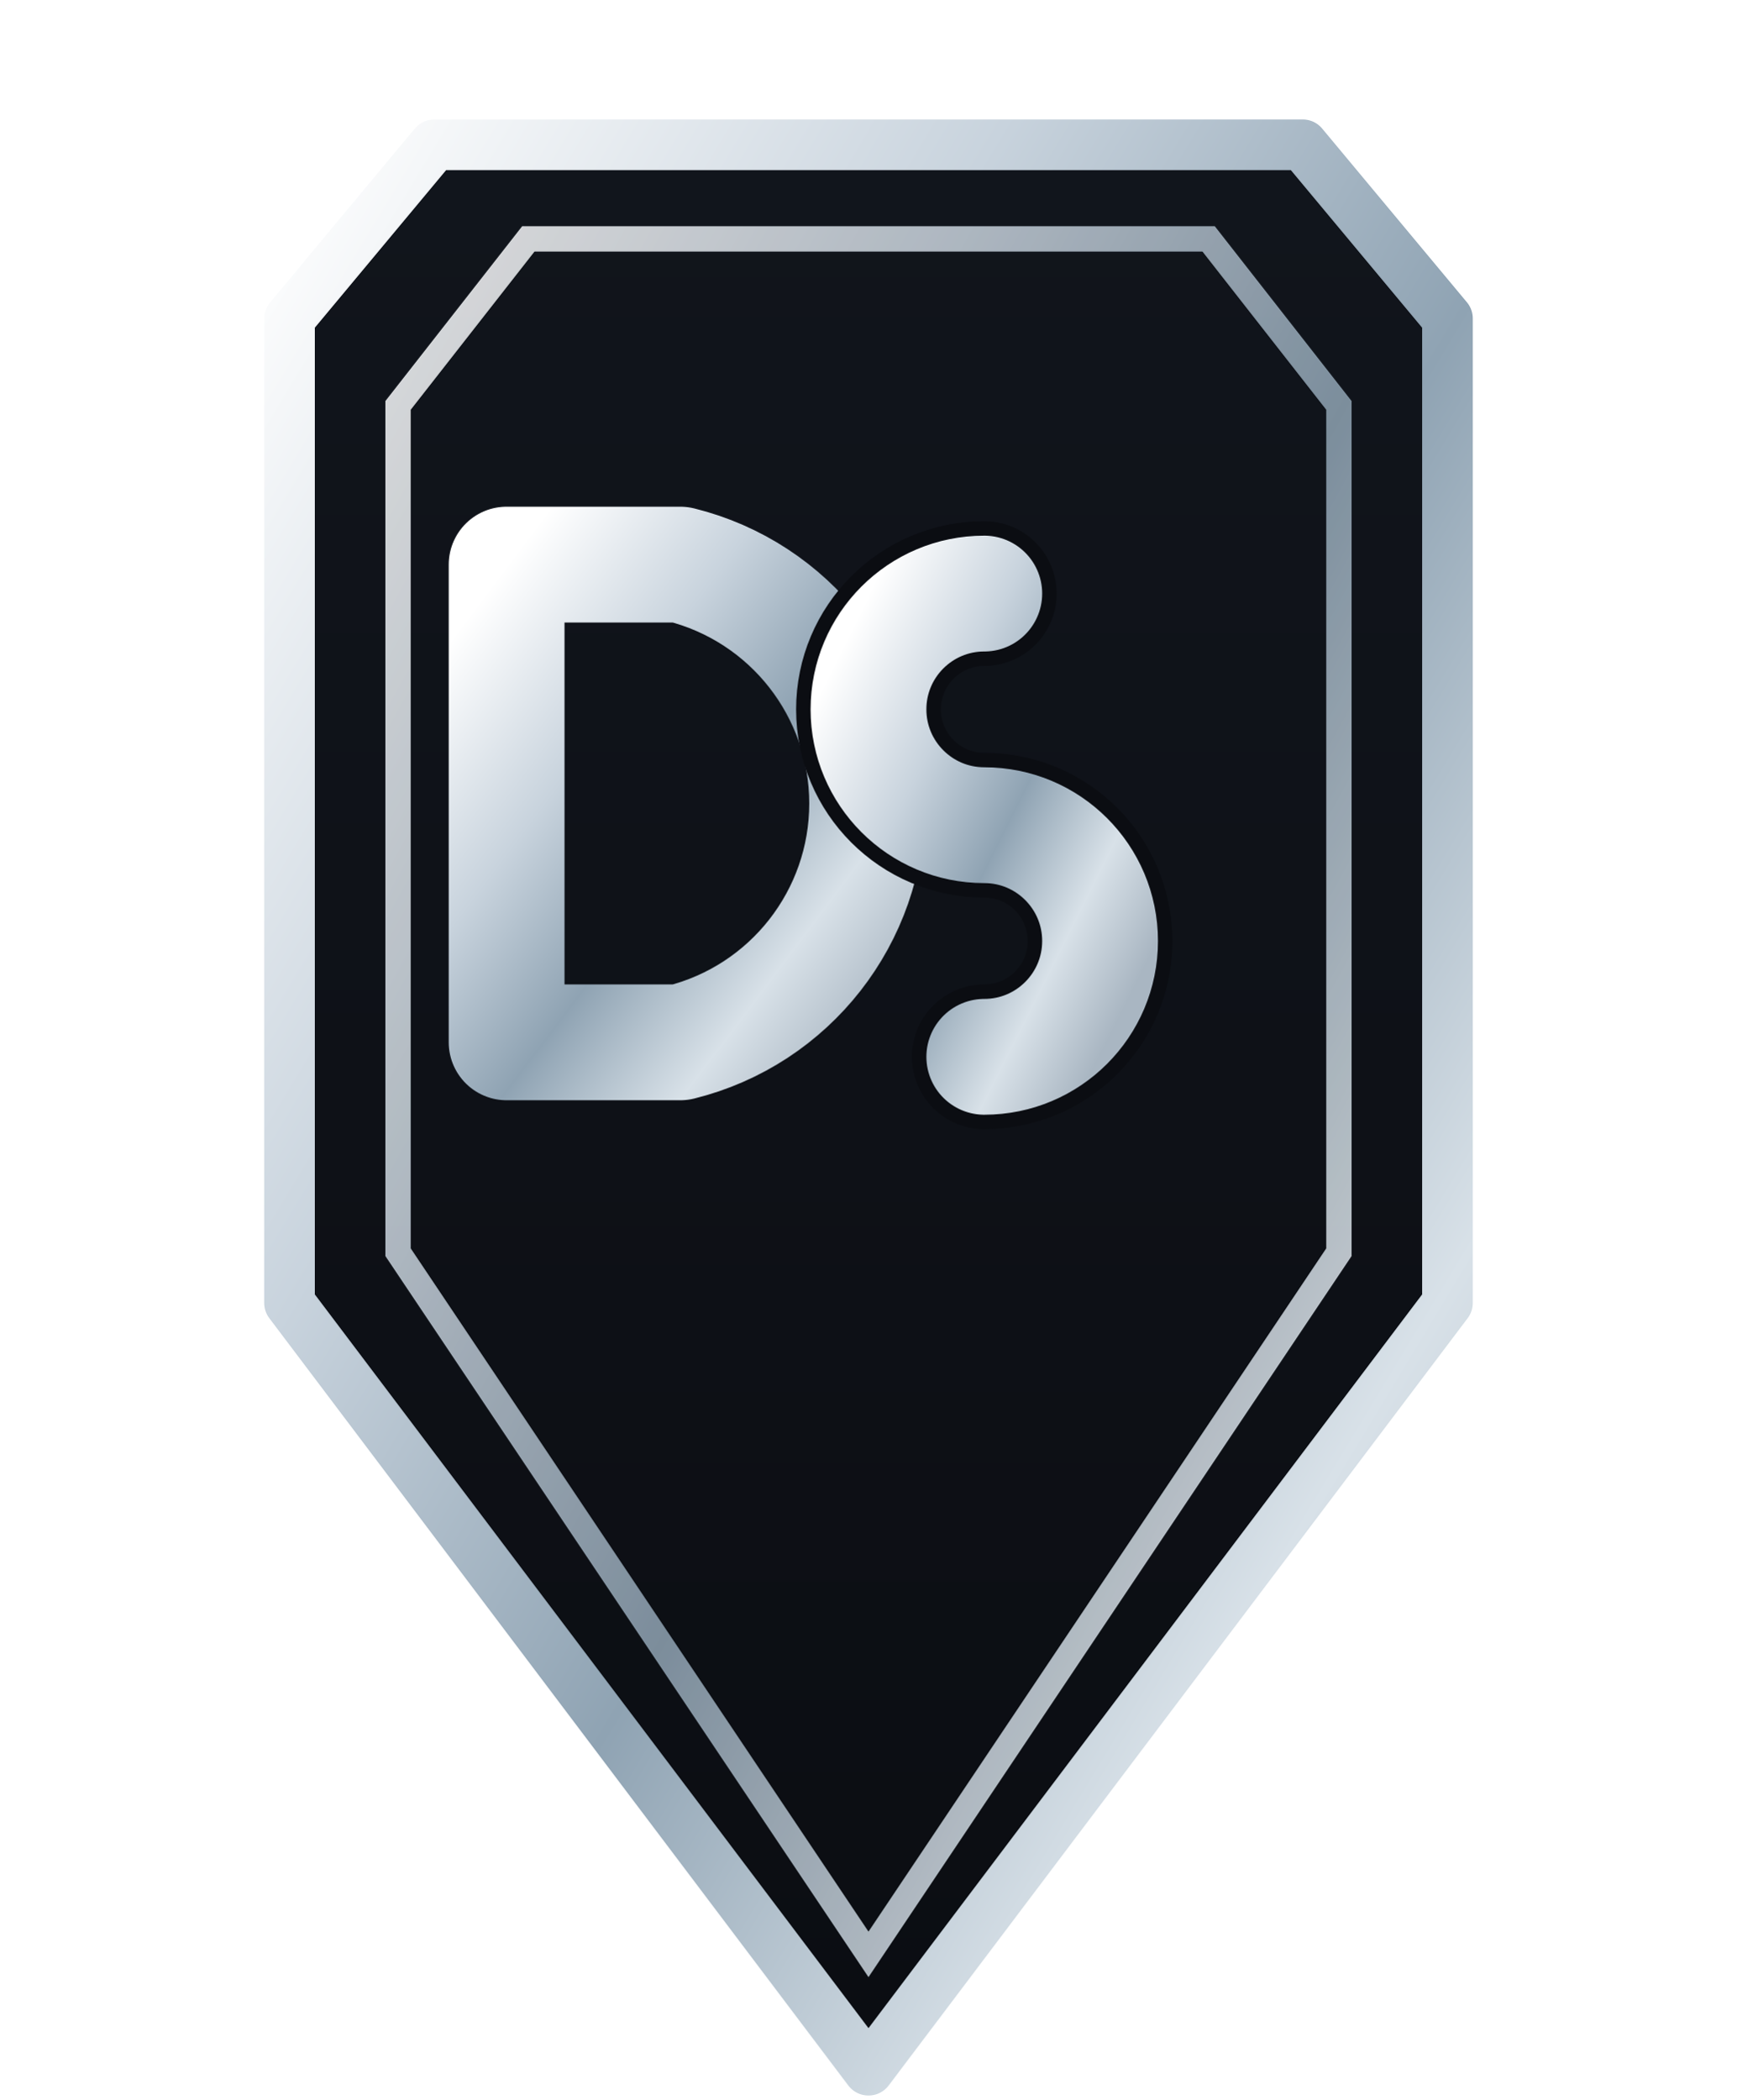
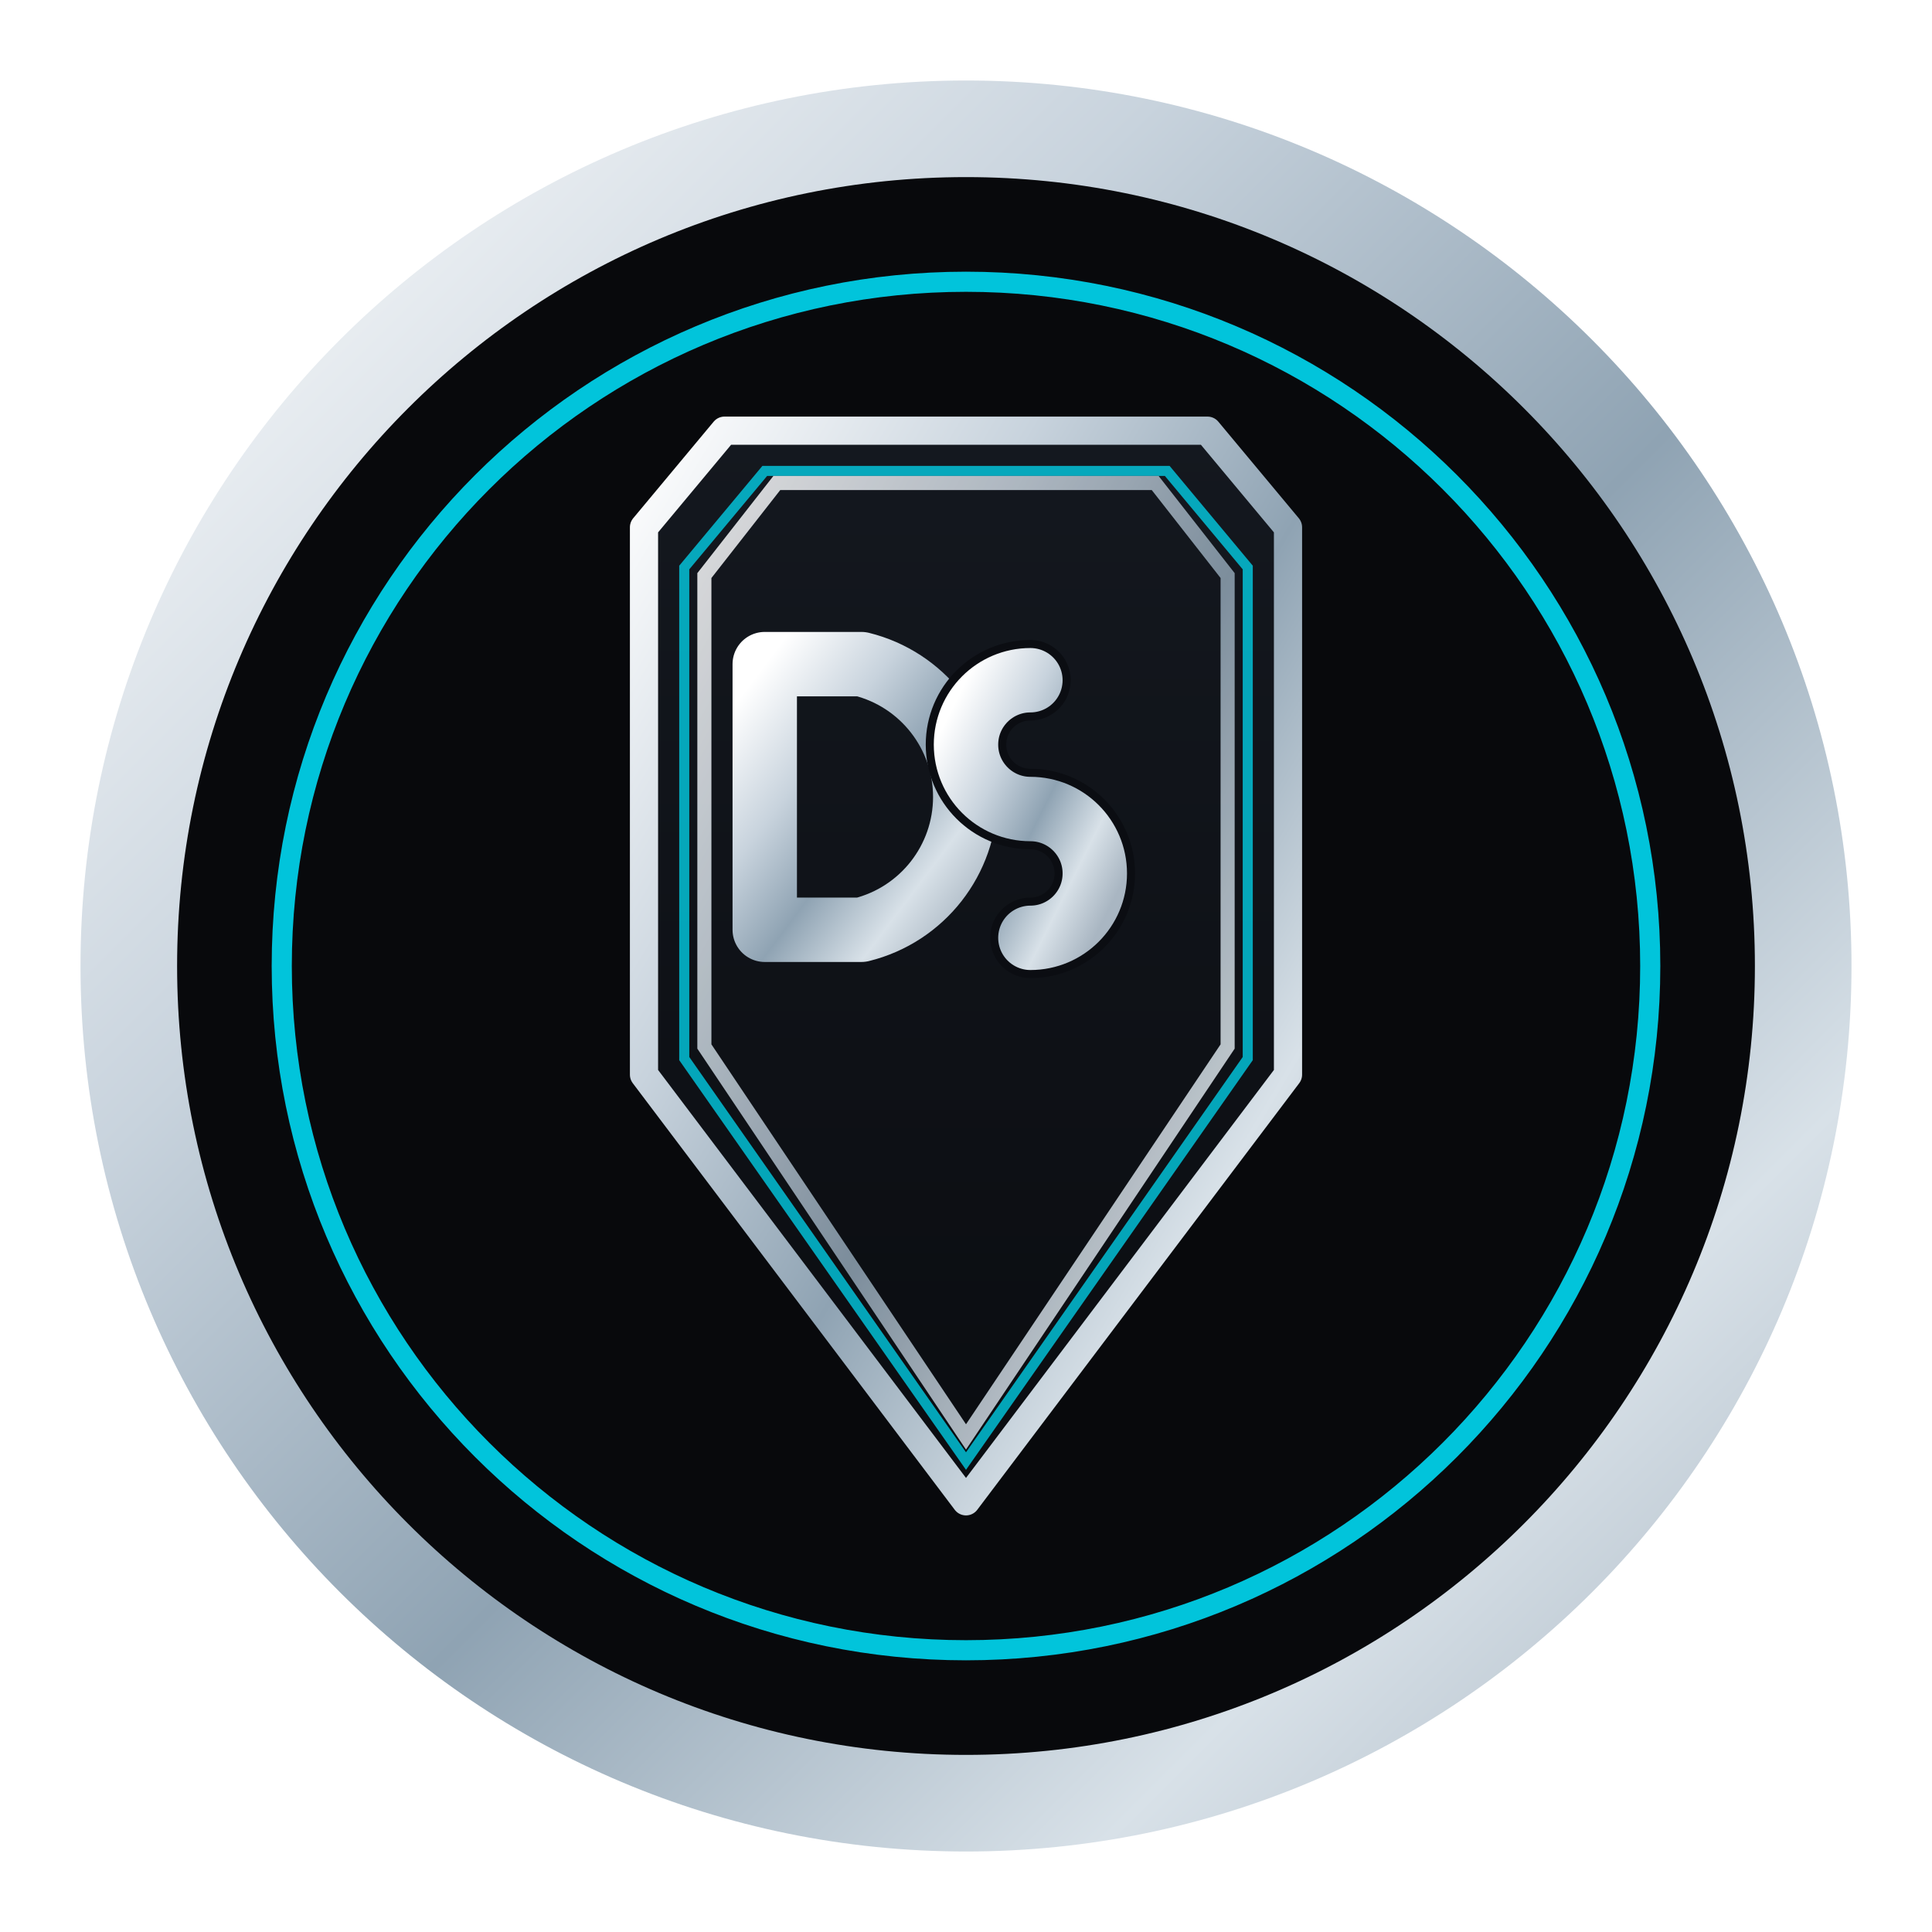
- <svg xmlns="http://www.w3.org/2000/svg" viewBox="0 0 240 290" width="240" height="290">
+ <svg xmlns="http://www.w3.org/2000/svg" viewBox="0 0 240 240" width="240" height="240">
  <defs>
    <linearGradient id="chrome" x1="0" y1="0" x2="1" y2="1">
      <stop offset="0" stop-color="#ffffff" />
      <stop offset="0.3" stop-color="#c8d3dd" />
      <stop offset="0.55" stop-color="#8fa3b3" />
      <stop offset="0.8" stop-color="#d8e1e8" />
      <stop offset="1" stop-color="#a9b6c2" />
    </linearGradient>
    <linearGradient id="navy" x1="0" y1="0" x2="0" y2="1">
-       <stop offset="0" stop-color="#11151c" />
-       <stop offset="1" stop-color="#0b0d12" />
+       <stop offset="0" stop-color="#14181f" />
+       <stop offset="1" stop-color="#0a0c10" />
    </linearGradient>
  </defs>
-   <path d="M 60 20 L 180 20 L 200 44 L 200 180 L 120 286 L 40 180 L 40 44 Z" fill="url(#navy)" stroke="url(#chrome)" stroke-width="7" stroke-linejoin="round" />
-   <path d="M 73 33 L 167 33 L 185 56 L 185 173 L 120 270 L 55 173 L 55 56 Z" fill="none" stroke="url(#chrome)" stroke-width="3.5" opacity="0.85" />
-   <g fill="none" stroke="url(#chrome)" stroke-width="16" stroke-linecap="round" stroke-linejoin="round">
-     <path d="M 70 78 V 144 M 70 78 H 94 A 34 34 0 0 1 94 144 H 70" />
-   </g>
-   <g fill="none" stroke-linecap="round" stroke-linejoin="round">
-     <path d="M 136 82 A 16 16 0 0 0 136 114 A 16 16 0 0 1 136 146" stroke="#0b0d12" stroke-width="20" />
-     <path d="M 136 82 A 16 16 0 0 0 136 114 A 16 16 0 0 1 136 146" stroke="url(#chrome)" stroke-width="16" />
+   <circle cx="120" cy="120" r="104" fill="#08090c" />
+   <circle cx="120" cy="120" r="104" fill="none" stroke="url(#chrome)" stroke-width="12" />
+   <circle cx="120" cy="120" r="85" fill="none" stroke="#00E5FF" stroke-width="2.5" opacity="0.85" />
+   <g transform="translate(60,43.5) scale(0.5)">
+     <path d="M 60 20 L 180 20 L 200 44 L 200 180 L 120 286 L 40 180 L 40 44 Z" fill="url(#navy)" stroke="url(#chrome)" stroke-width="7" stroke-linejoin="round" />
+     <path d="M 70 30 L 170 30 L 190 54 L 190 176 L 120 276 L 50 176 L 50 54 Z" fill="none" stroke="#00E5FF" stroke-width="2.5" opacity="0.7" />
+     <path d="M 73 33 L 167 33 L 185 56 L 185 173 L 120 270 L 55 173 L 55 56 Z" fill="none" stroke="url(#chrome)" stroke-width="3.5" opacity="0.85" />
+     <g fill="none" stroke="url(#chrome)" stroke-width="16" stroke-linecap="round" stroke-linejoin="round">
+       <path d="M 70 78 V 144 M 70 78 H 94 A 34 34 0 0 1 94 144 H 70" />
+     </g>
+     <g fill="none" stroke-linecap="round" stroke-linejoin="round">
+       <path d="M 136 82 A 16 16 0 0 0 136 114 A 16 16 0 0 1 136 146" stroke="#0b0d12" stroke-width="20" />
+       <path d="M 136 82 A 16 16 0 0 0 136 114 A 16 16 0 0 1 136 146" stroke="url(#chrome)" stroke-width="16" />
+     </g>
  </g>
</svg>
